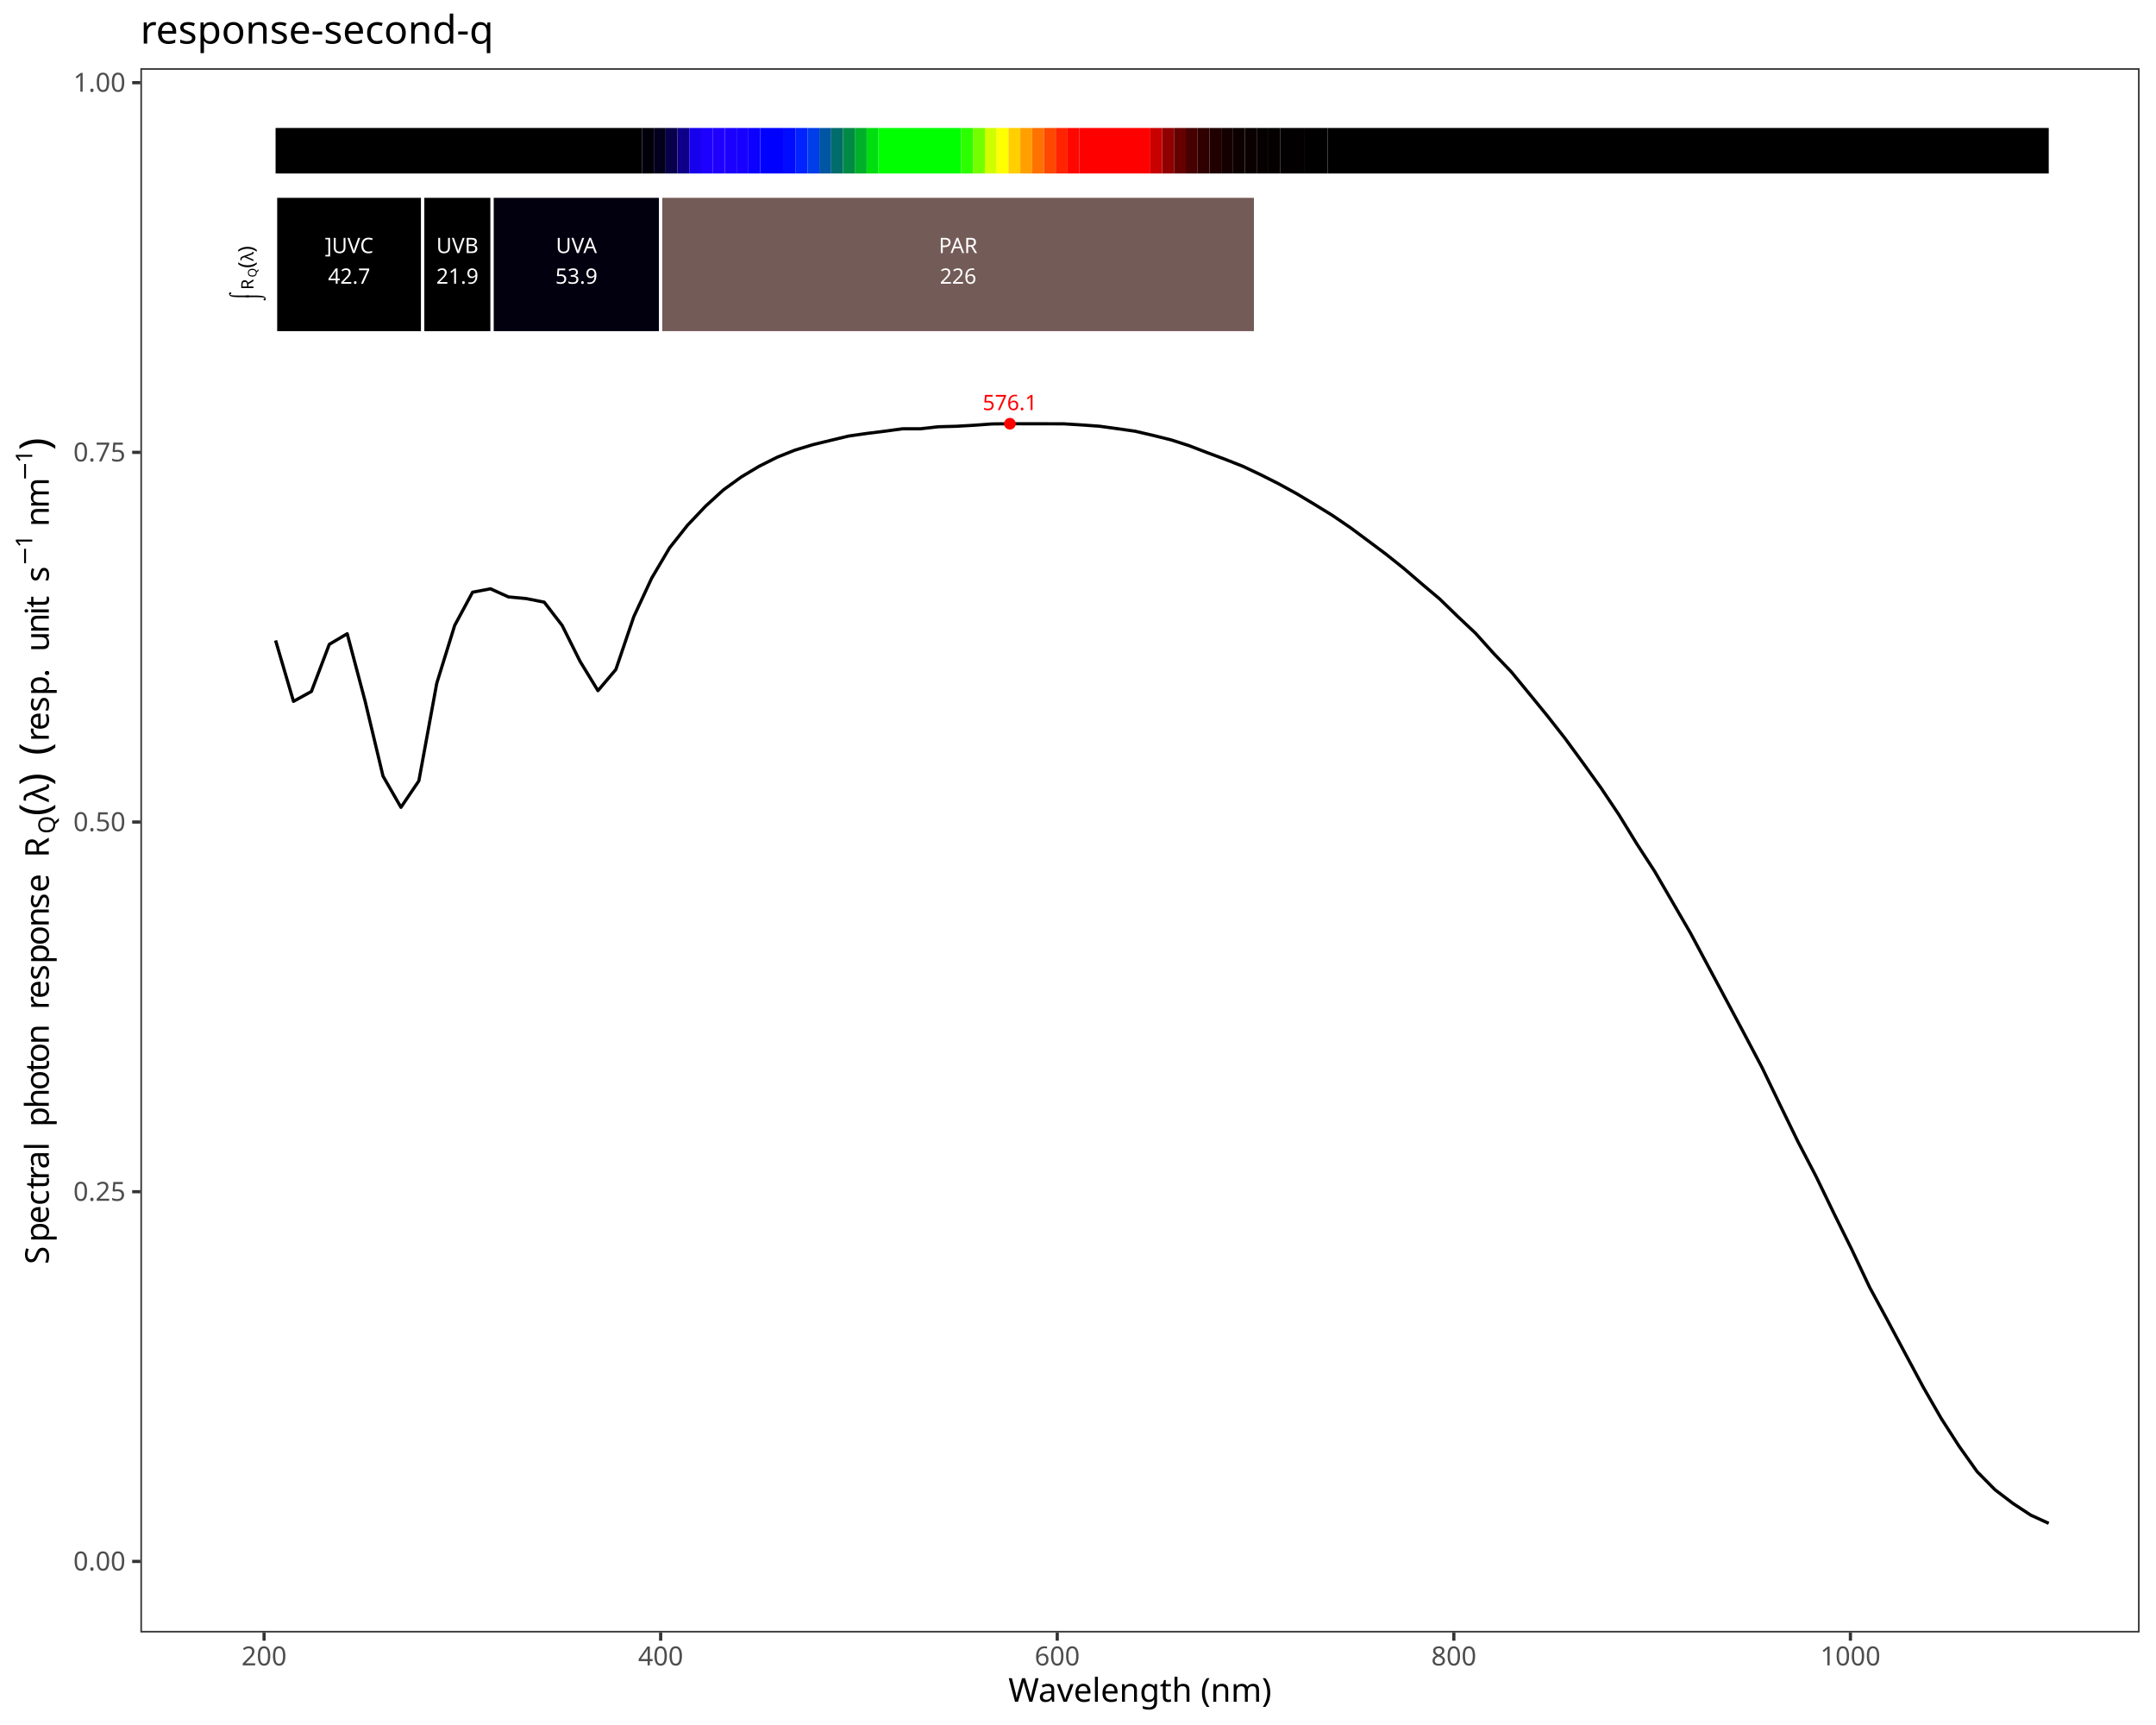
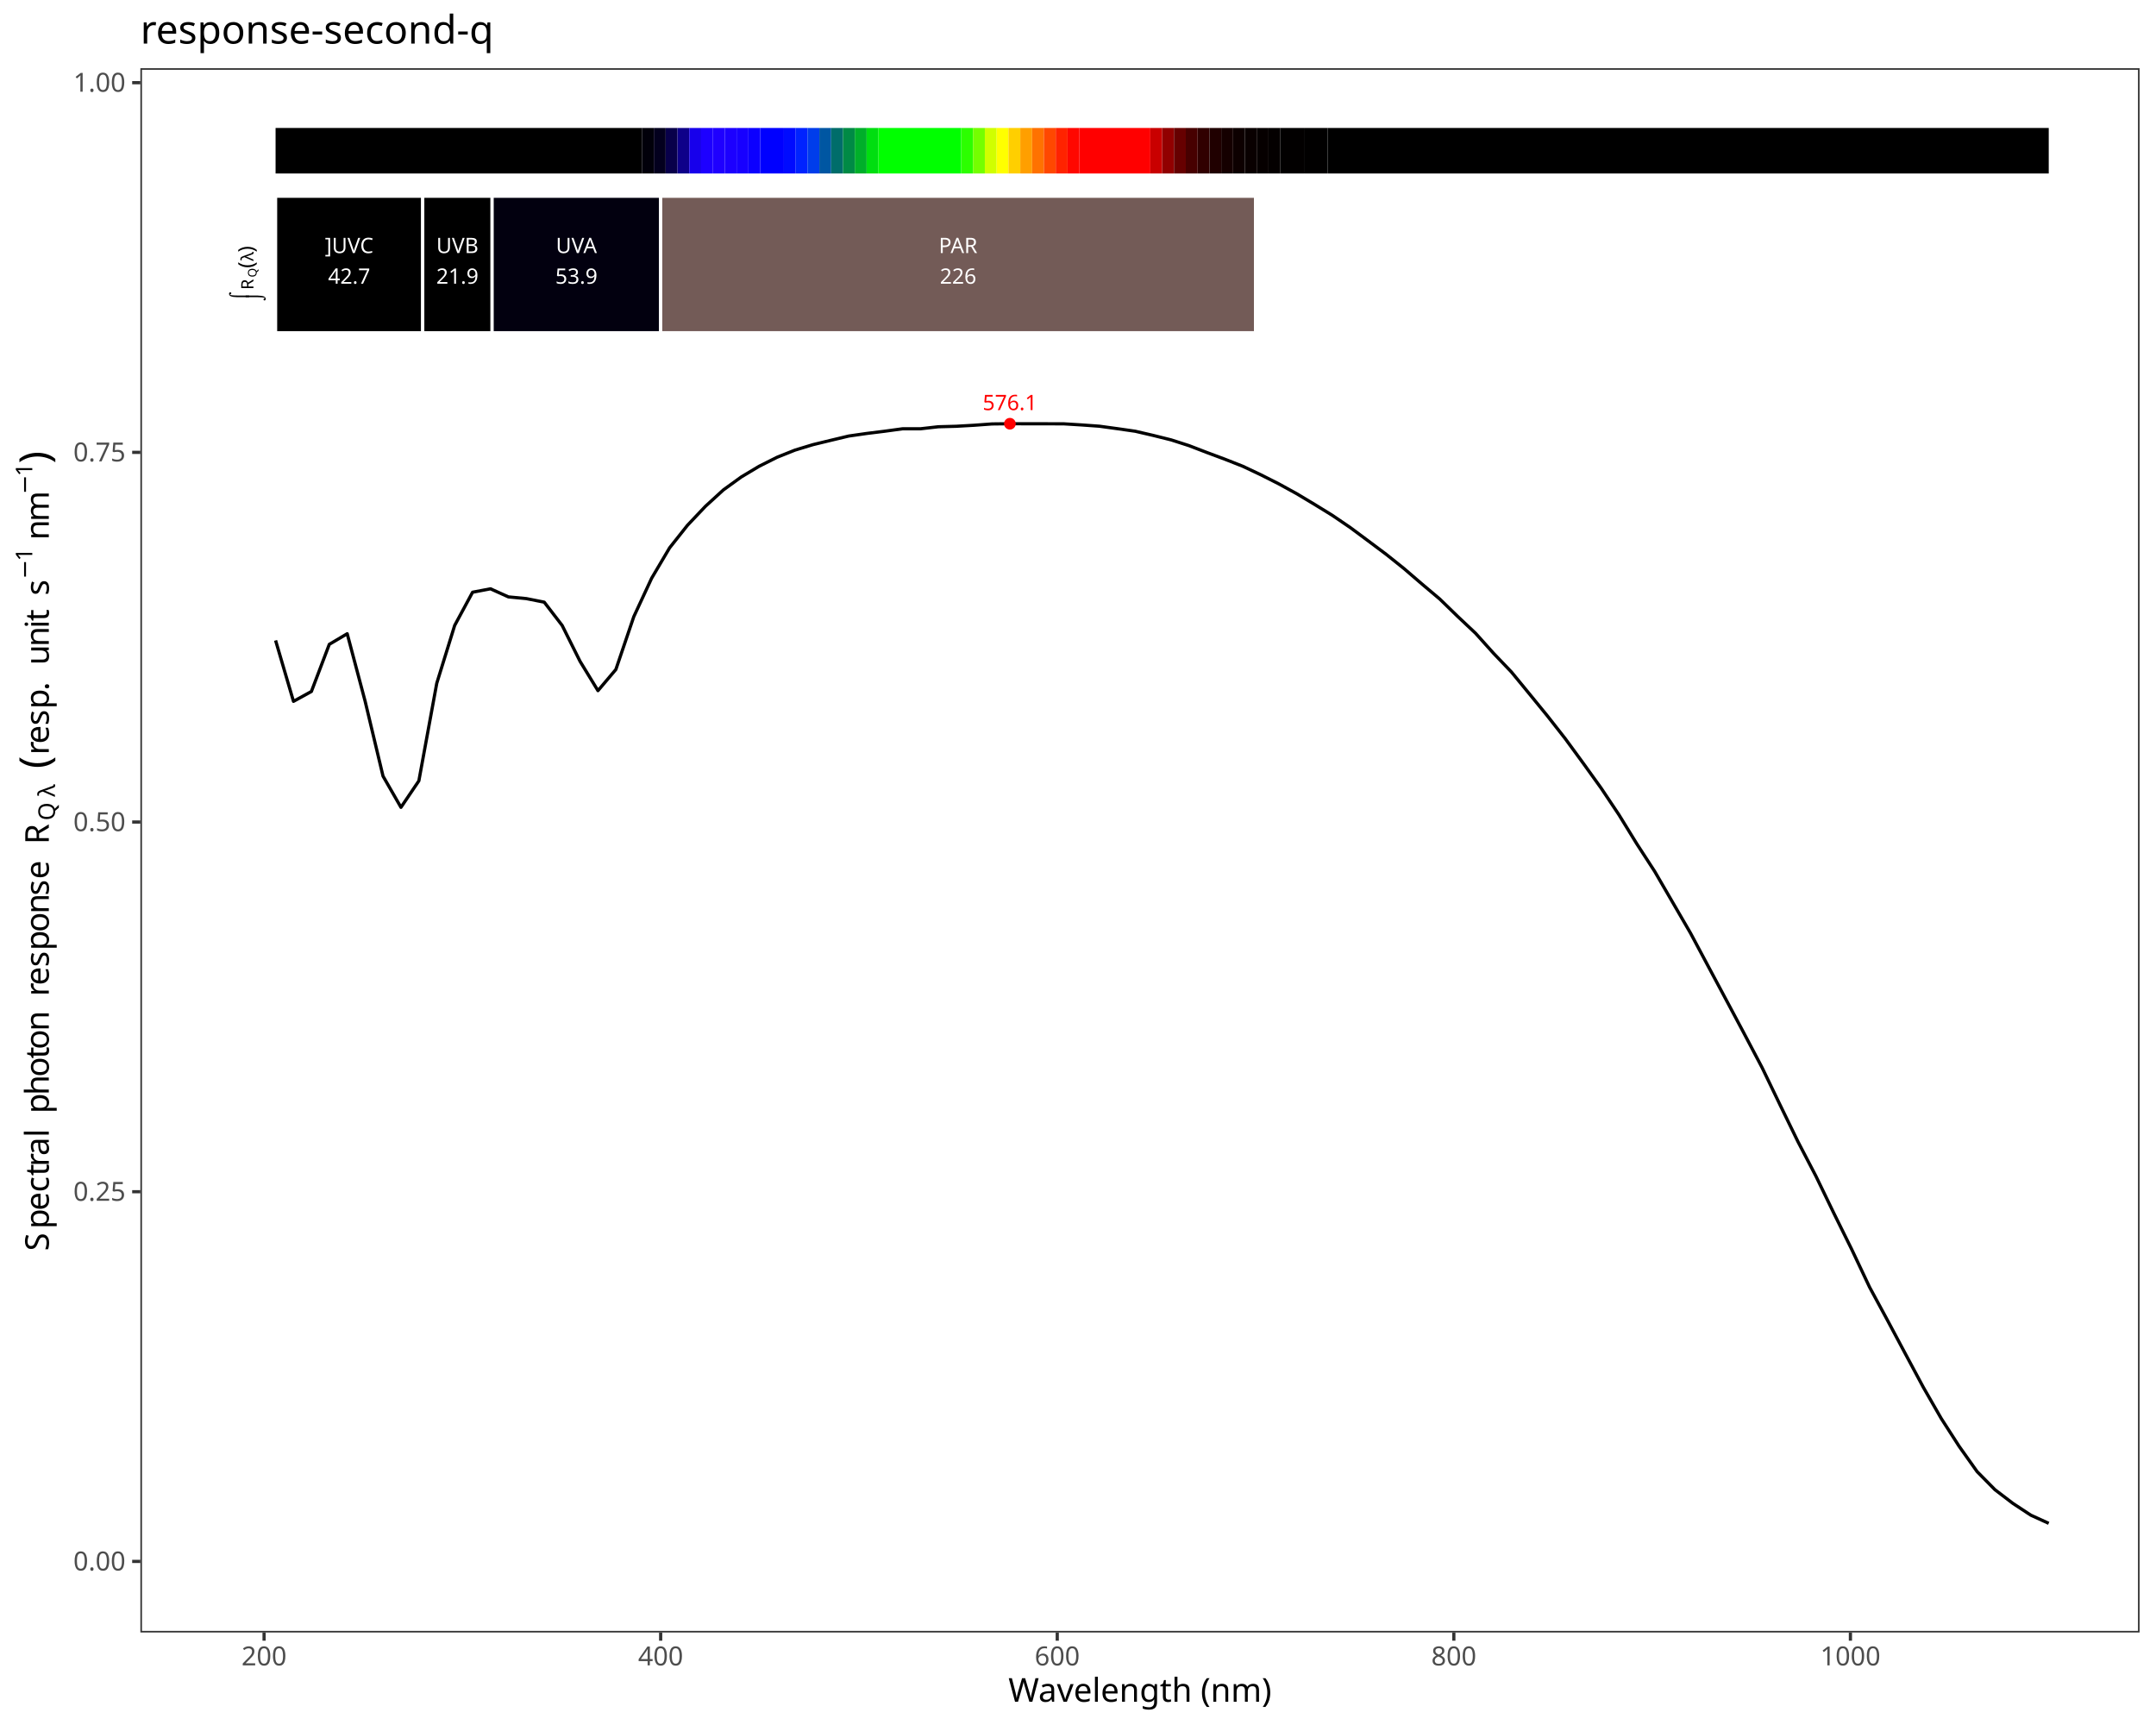
<svg xmlns="http://www.w3.org/2000/svg" class="svglite" data-engine-version="2.0" width="720.00pt" height="576.00pt" viewBox="0 0 720.00 576.00">
  <defs>
    <style type="text/css">
    .svglite line, .svglite polyline, .svglite polygon, .svglite path, .svglite rect, .svglite circle {
      fill: none;
      stroke: #000000;
      stroke-linecap: round;
      stroke-linejoin: round;
      stroke-miterlimit: 10.00;
    }
  </style>
  </defs>
  <rect width="100%" height="100%" style="stroke: none; fill: #FFFFFF;" />
  <defs>
    <clipPath id="cpMC4wMHw3MjAuMDB8MC4wMHw1NzYuMDA=">
      <rect x="0.00" y="0.00" width="720.00" height="576.00" />
    </clipPath>
  </defs>
  <g clip-path="url(#cpMC4wMHw3MjAuMDB8MC4wMHw1NzYuMDA=)">
    <rect x="0.00" y="0.00" width="720.00" height="576.00" style="stroke-width: 1.07; stroke: #FFFFFF; fill: #FFFFFF;" />
  </g>
  <defs>
    <clipPath id="cpNDYuODh8NzE0LjUyfDIyLjc4fDU0NS4xMQ==">
      <rect x="46.88" y="22.78" width="667.64" height="522.33" />
    </clipPath>
  </defs>
  <g clip-path="url(#cpNDYuODh8NzE0LjUyfDIyLjc4fDU0NS4xMQ==)">
    <rect x="46.88" y="22.78" width="667.64" height="522.33" style="stroke-width: 1.07; stroke: none; fill: #FFFFFF;" />
    <polyline points="92.03,213.84 98.01,234.19 103.99,230.90 109.97,215.15 115.95,211.61 121.93,234.13 127.91,259.16 133.90,269.58 139.88,260.74 145.86,228.14 151.84,208.84 157.82,197.75 163.80,196.61 169.78,199.31 175.76,199.88 181.75,201.07 187.73,208.84 193.71,220.83 199.69,230.62 205.67,223.55 211.65,205.93 217.63,193.05 223.62,182.92 229.60,175.38 235.58,169.07 241.56,163.60 247.54,159.27 253.52,155.69 259.50,152.69 265.48,150.30 271.47,148.48 277.45,147.03 283.43,145.60 289.41,144.74 295.39,144.00 301.37,143.18 307.35,143.18 313.33,142.50 319.32,142.34 325.30,142.00 331.28,141.56 337.26,141.49 343.24,141.50 349.22,141.51 355.20,141.52 361.18,141.89 367.17,142.32 373.15,143.14 379.13,144.00 385.11,145.39 391.09,146.88 397.07,148.80 403.05,151.10 409.03,153.33 415.02,155.69 421.00,158.51 426.98,161.53 432.96,164.81 438.94,168.39 444.92,172.07 450.90,176.14 456.88,180.58 462.87,185.06 468.85,189.84 474.83,194.98 480.81,200.02 486.79,205.83 492.77,211.46 498.75,218.12 504.73,224.37 510.72,231.66 516.70,238.98 522.68,246.60 528.66,254.77 534.64,263.08 540.62,272.02 546.60,281.75 552.59,290.98 558.57,301.28 564.55,311.58 570.53,322.78 576.51,333.96 582.49,345.18 588.47,356.52 594.45,368.93 600.44,381.24 606.42,392.71 612.40,405.08 618.38,417.18 624.36,429.83 630.34,440.88 636.32,452.09 642.30,463.24 648.29,473.67 654.27,482.96 660.25,491.38 666.23,497.44 672.21,502.00 678.19,505.93 684.17,508.66 " style="stroke-width: 1.07; stroke-linecap: butt;" />
    <text x="337.26" y="136.94" text-anchor="middle" style="font-size: 7.11px; fill: #FF0000; font-family: sans;" textLength="17.80px" lengthAdjust="spacingAndGlyphs">576.1</text>
    <circle cx="337.26" cy="141.49" r="1.95" style="stroke-width: 0.71; stroke: none; fill: #FF0000;" />
    <rect x="92.03" y="42.73" width="122.38" height="15.20" style="stroke-width: 1.07; stroke: none; stroke-linecap: square; stroke-linejoin: miter; fill: #000000;" />
    <rect x="214.40" y="42.73" width="3.95" height="15.20" style="stroke-width: 1.07; stroke: none; stroke-linecap: square; stroke-linejoin: miter; fill: #01000A;" />
    <rect x="218.35" y="42.73" width="3.95" height="15.20" style="stroke-width: 1.07; stroke: none; stroke-linecap: square; stroke-linejoin: miter; fill: #03001E;" />
    <rect x="222.30" y="42.73" width="3.95" height="15.20" style="stroke-width: 1.07; stroke: none; stroke-linecap: square; stroke-linejoin: miter; fill: #08004A;" />
    <rect x="226.25" y="42.73" width="3.95" height="15.20" style="stroke-width: 1.07; stroke: none; stroke-linecap: square; stroke-linejoin: miter; fill: #0E0089;" />
    <rect x="230.19" y="42.73" width="3.95" height="15.20" style="stroke-width: 1.07; stroke: none; stroke-linecap: square; stroke-linejoin: miter; fill: #1700EB;" />
    <rect x="234.14" y="42.73" width="3.95" height="15.20" style="stroke-width: 1.07; stroke: none; stroke-linecap: square; stroke-linejoin: miter; fill: #1D00FF;" />
    <rect x="238.09" y="42.73" width="3.95" height="15.20" style="stroke-width: 1.07; stroke: none; stroke-linecap: square; stroke-linejoin: miter; fill: #1F00FF;" />
    <rect x="242.04" y="42.73" width="3.95" height="15.20" style="stroke-width: 1.07; stroke: none; stroke-linecap: square; stroke-linejoin: miter; fill: #1C00FF;" />
    <rect x="245.99" y="42.73" width="3.95" height="15.20" style="stroke-width: 1.07; stroke: none; stroke-linecap: square; stroke-linejoin: miter; fill: #1700FF;" />
    <rect x="249.93" y="42.73" width="3.95" height="15.20" style="stroke-width: 1.07; stroke: none; stroke-linecap: square; stroke-linejoin: miter; fill: #0C00FF;" />
    <rect x="253.88" y="42.73" width="7.90" height="15.20" style="stroke-width: 1.07; stroke: none; stroke-linecap: square; stroke-linejoin: miter; fill: #0000FF;" />
    <rect x="261.78" y="42.73" width="3.95" height="15.20" style="stroke-width: 1.07; stroke: none; stroke-linecap: square; stroke-linejoin: miter; fill: #000BFF;" />
    <rect x="265.72" y="42.73" width="3.95" height="15.20" style="stroke-width: 1.07; stroke: none; stroke-linecap: square; stroke-linejoin: miter; fill: #0023FF;" />
    <rect x="269.67" y="42.73" width="3.95" height="15.20" style="stroke-width: 1.07; stroke: none; stroke-linecap: square; stroke-linejoin: miter; fill: #003DEB;" />
    <rect x="273.62" y="42.73" width="3.95" height="15.20" style="stroke-width: 1.07; stroke: none; stroke-linecap: square; stroke-linejoin: miter; fill: #0056A2;" />
    <rect x="277.57" y="42.73" width="3.95" height="15.20" style="stroke-width: 1.07; stroke: none; stroke-linecap: square; stroke-linejoin: miter; fill: #006D6A;" />
    <rect x="281.51" y="42.73" width="3.95" height="15.20" style="stroke-width: 1.07; stroke: none; stroke-linecap: square; stroke-linejoin: miter; fill: #008A45;" />
    <rect x="285.46" y="42.73" width="3.95" height="15.20" style="stroke-width: 1.07; stroke: none; stroke-linecap: square; stroke-linejoin: miter; fill: #00AF2A;" />
    <rect x="289.41" y="42.73" width="3.95" height="15.20" style="stroke-width: 1.07; stroke: none; stroke-linecap: square; stroke-linejoin: miter; fill: #00DE10;" />
    <rect x="293.36" y="42.73" width="27.63" height="15.20" style="stroke-width: 1.07; stroke: none; stroke-linecap: square; stroke-linejoin: miter; fill: #00FF00;" />
    <rect x="320.99" y="42.73" width="3.95" height="15.20" style="stroke-width: 1.07; stroke: none; stroke-linecap: square; stroke-linejoin: miter; fill: #2CFF00;" />
    <rect x="324.94" y="42.73" width="3.95" height="15.20" style="stroke-width: 1.07; stroke: none; stroke-linecap: square; stroke-linejoin: miter; fill: #74FF00;" />
    <rect x="328.89" y="42.73" width="3.95" height="15.20" style="stroke-width: 1.07; stroke: none; stroke-linecap: square; stroke-linejoin: miter; fill: #D0FF00;" />
    <rect x="332.83" y="42.73" width="3.95" height="15.20" style="stroke-width: 1.07; stroke: none; stroke-linecap: square; stroke-linejoin: miter; fill: #FFFF00;" />
    <rect x="336.78" y="42.73" width="3.95" height="15.20" style="stroke-width: 1.07; stroke: none; stroke-linecap: square; stroke-linejoin: miter; fill: #FFCF00;" />
    <rect x="340.73" y="42.73" width="3.95" height="15.20" style="stroke-width: 1.07; stroke: none; stroke-linecap: square; stroke-linejoin: miter; fill: #FF9F00;" />
    <rect x="344.68" y="42.73" width="3.95" height="15.20" style="stroke-width: 1.07; stroke: none; stroke-linecap: square; stroke-linejoin: miter; fill: #FF7200;" />
    <rect x="348.62" y="42.73" width="3.95" height="15.20" style="stroke-width: 1.07; stroke: none; stroke-linecap: square; stroke-linejoin: miter; fill: #FF4800;" />
    <rect x="352.57" y="42.73" width="3.95" height="15.20" style="stroke-width: 1.07; stroke: none; stroke-linecap: square; stroke-linejoin: miter; fill: #FF2300;" />
    <rect x="356.52" y="42.73" width="3.95" height="15.20" style="stroke-width: 1.07; stroke: none; stroke-linecap: square; stroke-linejoin: miter; fill: #FF0700;" />
    <rect x="360.47" y="42.73" width="23.69" height="15.20" style="stroke-width: 1.07; stroke: none; stroke-linecap: square; stroke-linejoin: miter; fill: #FF0000;" />
    <rect x="384.15" y="42.73" width="3.95" height="15.20" style="stroke-width: 1.07; stroke: none; stroke-linecap: square; stroke-linejoin: miter; fill: #C90000;" />
    <rect x="388.10" y="42.73" width="3.95" height="15.20" style="stroke-width: 1.07; stroke: none; stroke-linecap: square; stroke-linejoin: miter; fill: #910000;" />
    <rect x="392.05" y="42.73" width="3.95" height="15.20" style="stroke-width: 1.07; stroke: none; stroke-linecap: square; stroke-linejoin: miter; fill: #660000;" />
    <rect x="396.00" y="42.73" width="3.95" height="15.20" style="stroke-width: 1.07; stroke: none; stroke-linecap: square; stroke-linejoin: miter; fill: #470000;" />
    <rect x="399.94" y="42.73" width="3.95" height="15.20" style="stroke-width: 1.07; stroke: none; stroke-linecap: square; stroke-linejoin: miter; fill: #300000;" />
    <rect x="403.89" y="42.73" width="3.95" height="15.20" style="stroke-width: 1.07; stroke: none; stroke-linecap: square; stroke-linejoin: miter; fill: #200000;" />
    <rect x="407.84" y="42.73" width="3.95" height="15.20" style="stroke-width: 1.07; stroke: none; stroke-linecap: square; stroke-linejoin: miter; fill: #150000;" />
    <rect x="411.79" y="42.73" width="3.95" height="15.20" style="stroke-width: 1.07; stroke: none; stroke-linecap: square; stroke-linejoin: miter; fill: #0D0000;" />
    <rect x="415.73" y="42.73" width="3.95" height="15.20" style="stroke-width: 1.07; stroke: none; stroke-linecap: square; stroke-linejoin: miter; fill: #090000;" />
    <rect x="419.68" y="42.73" width="3.95" height="15.20" style="stroke-width: 1.07; stroke: none; stroke-linecap: square; stroke-linejoin: miter; fill: #060000;" />
    <rect x="423.63" y="42.73" width="3.95" height="15.20" style="stroke-width: 1.07; stroke: none; stroke-linecap: square; stroke-linejoin: miter; fill: #040000;" />
    <rect x="427.58" y="42.73" width="7.90" height="15.20" style="stroke-width: 1.07; stroke: none; stroke-linecap: square; stroke-linejoin: miter; fill: #020000;" />
    <rect x="435.47" y="42.73" width="7.90" height="15.20" style="stroke-width: 1.07; stroke: none; stroke-linecap: square; stroke-linejoin: miter; fill: #010000;" />
    <rect x="443.37" y="42.73" width="240.81" height="15.20" style="stroke-width: 1.07; stroke: none; stroke-linecap: square; stroke-linejoin: miter; fill: #000000;" />
    <rect x="92.03" y="65.52" width="49.14" height="45.59" style="stroke-width: 1.07; stroke: #FFFFFF; stroke-linecap: square; stroke-linejoin: miter; fill: #000000;" />
    <rect x="141.17" y="65.52" width="23.18" height="45.59" style="stroke-width: 1.07; stroke: #FFFFFF; stroke-linecap: square; stroke-linejoin: miter; fill: #000000;" />
    <rect x="164.34" y="65.52" width="56.29" height="45.59" style="stroke-width: 1.07; stroke: #FFFFFF; stroke-linecap: square; stroke-linejoin: miter; fill: #02000F;" />
    <rect x="220.63" y="65.52" width="198.66" height="45.59" style="stroke-width: 1.07; stroke: #FFFFFF; stroke-linecap: square; stroke-linejoin: miter; fill: #735B57;" />
    <text x="116.60" y="84.50" text-anchor="middle" style="font-size: 7.11px; fill: #FFFFFF; font-family: sans;" textLength="17.00px" lengthAdjust="spacingAndGlyphs">]UVC</text>
    <text x="116.60" y="94.74" text-anchor="middle" style="font-size: 7.11px; fill: #FFFFFF; font-family: sans;" textLength="13.85px" lengthAdjust="spacingAndGlyphs">42.7</text>
    <text x="152.75" y="84.50" text-anchor="middle" style="font-size: 7.11px; fill: #FFFFFF; font-family: sans;" textLength="14.63px" lengthAdjust="spacingAndGlyphs">UVB</text>
    <text x="152.75" y="94.74" text-anchor="middle" style="font-size: 7.11px; fill: #FFFFFF; font-family: sans;" textLength="13.85px" lengthAdjust="spacingAndGlyphs">21.9</text>
    <text x="192.49" y="84.50" text-anchor="middle" style="font-size: 7.11px; fill: #FFFFFF; font-family: sans;" textLength="14.63px" lengthAdjust="spacingAndGlyphs">UVA</text>
    <text x="192.49" y="94.74" text-anchor="middle" style="font-size: 7.11px; fill: #FFFFFF; font-family: sans;" textLength="13.85px" lengthAdjust="spacingAndGlyphs">53.9</text>
    <text x="319.96" y="84.50" text-anchor="middle" style="font-size: 7.11px; fill: #FFFFFF; font-family: sans;" textLength="14.63px" lengthAdjust="spacingAndGlyphs">PAR</text>
    <text x="319.96" y="94.74" text-anchor="middle" style="font-size: 7.11px; fill: #FFFFFF; font-family: sans;" textLength="11.87px" lengthAdjust="spacingAndGlyphs">226</text>
    <text transform="translate(81.77,100.43) rotate(-90)" style="font-size: 5.69px; font-family: sans;" textLength="3.69px" lengthAdjust="spacingAndGlyphs">⌠</text>
    <text transform="translate(87.40,100.43) rotate(-90)" style="font-size: 5.69px; font-family: sans;" textLength="3.69px" lengthAdjust="spacingAndGlyphs">⌡</text>
    <text transform="translate(84.63,96.74) rotate(-90)" style="font-size: 5.69px; font-family: sans;" textLength="4.11px" lengthAdjust="spacingAndGlyphs">R</text>
    <text transform="translate(85.68,92.62) rotate(-90)" style="font-size: 3.98px; font-family: sans;" textLength="3.10px" lengthAdjust="spacingAndGlyphs">Q</text>
    <text transform="translate(84.63,89.52) rotate(-90)" style="font-size: 7.11px; font-family: sans;" textLength="2.37px" lengthAdjust="spacingAndGlyphs">(</text>
    <text transform="translate(84.63,87.16) rotate(-90)" style="font-size: 5.69px; font-family: sans;" textLength="2.90px" lengthAdjust="spacingAndGlyphs">λ</text>
    <text transform="translate(84.63,84.26) rotate(-90)" style="font-size: 7.11px; font-family: sans;" textLength="2.36px" lengthAdjust="spacingAndGlyphs">)</text>
    <rect x="46.88" y="22.78" width="667.64" height="522.33" style="stroke-width: 1.07; stroke: #333333;" />
  </g>
  <g clip-path="url(#cpMC4wMHw3MjAuMDB8MC4wMHw1NzYuMDA=)">
    <text x="41.94" y="524.40" text-anchor="end" style="font-size: 8.80px; fill: #4D4D4D; font-family: sans;" textLength="17.13px" lengthAdjust="spacingAndGlyphs">0.00</text>
    <text x="41.94" y="400.96" text-anchor="end" style="font-size: 8.80px; fill: #4D4D4D; font-family: sans;" textLength="17.13px" lengthAdjust="spacingAndGlyphs">0.25</text>
    <text x="41.94" y="277.52" text-anchor="end" style="font-size: 8.80px; fill: #4D4D4D; font-family: sans;" textLength="17.13px" lengthAdjust="spacingAndGlyphs">0.50</text>
    <text x="41.94" y="154.07" text-anchor="end" style="font-size: 8.80px; fill: #4D4D4D; font-family: sans;" textLength="17.13px" lengthAdjust="spacingAndGlyphs">0.75</text>
    <text x="41.94" y="30.63" text-anchor="end" style="font-size: 8.80px; fill: #4D4D4D; font-family: sans;" textLength="17.13px" lengthAdjust="spacingAndGlyphs">1.00</text>
    <polyline points="44.14,521.37 46.88,521.37 " style="stroke-width: 1.07; stroke: #333333; stroke-linecap: butt;" />
    <polyline points="44.14,397.93 46.88,397.93 " style="stroke-width: 1.07; stroke: #333333; stroke-linecap: butt;" />
    <polyline points="44.14,274.49 46.88,274.49 " style="stroke-width: 1.07; stroke: #333333; stroke-linecap: butt;" />
    <polyline points="44.14,151.05 46.88,151.05 " style="stroke-width: 1.07; stroke: #333333; stroke-linecap: butt;" />
    <polyline points="44.14,27.61 46.88,27.61 " style="stroke-width: 1.07; stroke: #333333; stroke-linecap: butt;" />
    <polyline points="88.19,547.85 88.19,545.11 " style="stroke-width: 1.07; stroke: #333333; stroke-linecap: butt;" />
    <polyline points="220.63,547.85 220.63,545.11 " style="stroke-width: 1.07; stroke: #333333; stroke-linecap: butt;" />
    <polyline points="353.07,547.85 353.07,545.11 " style="stroke-width: 1.07; stroke: #333333; stroke-linecap: butt;" />
    <polyline points="485.51,547.85 485.51,545.11 " style="stroke-width: 1.07; stroke: #333333; stroke-linecap: butt;" />
    <polyline points="617.95,547.85 617.95,545.11 " style="stroke-width: 1.07; stroke: #333333; stroke-linecap: butt;" />
    <text x="88.19" y="556.10" text-anchor="middle" style="font-size: 8.80px; fill: #4D4D4D; font-family: sans;" textLength="14.68px" lengthAdjust="spacingAndGlyphs">200</text>
    <text x="220.63" y="556.10" text-anchor="middle" style="font-size: 8.80px; fill: #4D4D4D; font-family: sans;" textLength="14.68px" lengthAdjust="spacingAndGlyphs">400</text>
    <text x="353.07" y="556.10" text-anchor="middle" style="font-size: 8.80px; fill: #4D4D4D; font-family: sans;" textLength="14.68px" lengthAdjust="spacingAndGlyphs">600</text>
    <text x="485.51" y="556.10" text-anchor="middle" style="font-size: 8.80px; fill: #4D4D4D; font-family: sans;" textLength="14.68px" lengthAdjust="spacingAndGlyphs">800</text>
    <text x="617.95" y="556.10" text-anchor="middle" style="font-size: 8.80px; fill: #4D4D4D; font-family: sans;" textLength="19.58px" lengthAdjust="spacingAndGlyphs">1000</text>
    <text x="380.70" y="568.24" text-anchor="middle" style="font-size: 11.00px; font-family: sans;" textLength="83.76px" lengthAdjust="spacingAndGlyphs">Wavelength (nm)</text>
-     <text transform="translate(16.30,422.15) rotate(-90)" style="font-size: 11.00px; font-family: sans;" textLength="7.34px" lengthAdjust="spacingAndGlyphs">S</text>
-     <text transform="translate(16.30,414.81) rotate(-90)" style="font-size: 11.00px; font-family: sans;" textLength="6.12px" lengthAdjust="spacingAndGlyphs">p</text>
-     <text transform="translate(16.30,408.69) rotate(-90)" style="font-size: 11.00px; font-family: sans;" textLength="6.12px" lengthAdjust="spacingAndGlyphs">e</text>
-     <text transform="translate(16.30,402.57) rotate(-90)" style="font-size: 11.00px; font-family: sans;" textLength="5.50px" lengthAdjust="spacingAndGlyphs">c</text>
-     <text transform="translate(16.30,397.07) rotate(-90)" style="font-size: 11.00px; font-family: sans;" textLength="3.06px" lengthAdjust="spacingAndGlyphs">t</text>
-     <text transform="translate(16.30,394.01) rotate(-90)" style="font-size: 11.00px; font-family: sans;" textLength="3.66px" lengthAdjust="spacingAndGlyphs">r</text>
-     <text transform="translate(16.30,390.35) rotate(-90)" style="font-size: 11.00px; font-family: sans;" textLength="6.12px" lengthAdjust="spacingAndGlyphs">a</text>
-     <text transform="translate(16.30,384.23) rotate(-90)" style="font-size: 11.00px; font-family: sans;" textLength="2.44px" lengthAdjust="spacingAndGlyphs">l</text>
-     <text transform="translate(16.30,381.79) rotate(-90)" style="font-size: 11.00px; font-family: sans;" textLength="2.75px" lengthAdjust="spacingAndGlyphs"> </text>
-     <text transform="translate(16.30,379.04) rotate(-90)" style="font-size: 11.00px; font-family: sans;" textLength="2.75px" lengthAdjust="spacingAndGlyphs"> </text>
-     <text transform="translate(16.30,376.29) rotate(-90)" style="font-size: 11.00px; font-family: sans;" textLength="6.12px" lengthAdjust="spacingAndGlyphs">p</text>
-     <text transform="translate(16.30,370.17) rotate(-90)" style="font-size: 11.00px; font-family: sans;" textLength="6.12px" lengthAdjust="spacingAndGlyphs">h</text>
-     <text transform="translate(16.30,364.05) rotate(-90)" style="font-size: 11.00px; font-family: sans;" textLength="6.12px" lengthAdjust="spacingAndGlyphs">o</text>
-     <text transform="translate(16.30,357.93) rotate(-90)" style="font-size: 11.00px; font-family: sans;" textLength="3.06px" lengthAdjust="spacingAndGlyphs">t</text>
-     <text transform="translate(16.30,354.88) rotate(-90)" style="font-size: 11.00px; font-family: sans;" textLength="6.12px" lengthAdjust="spacingAndGlyphs">o</text>
-     <text transform="translate(16.30,348.76) rotate(-90)" style="font-size: 11.00px; font-family: sans;" textLength="6.12px" lengthAdjust="spacingAndGlyphs">n</text>
-     <text transform="translate(16.30,342.64) rotate(-90)" style="font-size: 11.00px; font-family: sans;" textLength="2.75px" lengthAdjust="spacingAndGlyphs"> </text>
-     <text transform="translate(16.30,339.89) rotate(-90)" style="font-size: 11.00px; font-family: sans;" textLength="2.75px" lengthAdjust="spacingAndGlyphs"> </text>
-     <text transform="translate(16.30,337.13) rotate(-90)" style="font-size: 11.00px; font-family: sans;" textLength="3.66px" lengthAdjust="spacingAndGlyphs">r</text>
-     <text transform="translate(16.30,333.47) rotate(-90)" style="font-size: 11.00px; font-family: sans;" textLength="6.12px" lengthAdjust="spacingAndGlyphs">e</text>
-     <text transform="translate(16.30,327.35) rotate(-90)" style="font-size: 11.00px; font-family: sans;" textLength="5.50px" lengthAdjust="spacingAndGlyphs">s</text>
-     <text transform="translate(16.30,321.85) rotate(-90)" style="font-size: 11.00px; font-family: sans;" textLength="6.12px" lengthAdjust="spacingAndGlyphs">p</text>
-     <text transform="translate(16.30,315.73) rotate(-90)" style="font-size: 11.00px; font-family: sans;" textLength="6.12px" lengthAdjust="spacingAndGlyphs">o</text>
-     <text transform="translate(16.30,309.61) rotate(-90)" style="font-size: 11.00px; font-family: sans;" textLength="6.12px" lengthAdjust="spacingAndGlyphs">n</text>
-     <text transform="translate(16.30,303.49) rotate(-90)" style="font-size: 11.00px; font-family: sans;" textLength="5.50px" lengthAdjust="spacingAndGlyphs">s</text>
-     <text transform="translate(16.30,297.99) rotate(-90)" style="font-size: 11.00px; font-family: sans;" textLength="6.12px" lengthAdjust="spacingAndGlyphs">e</text>
-     <text transform="translate(16.30,291.87) rotate(-90)" style="font-size: 11.00px; font-family: sans;" textLength="2.75px" lengthAdjust="spacingAndGlyphs"> </text>
-     <text transform="translate(16.30,289.12) rotate(-90)" style="font-size: 11.00px; font-family: sans;" textLength="2.75px" lengthAdjust="spacingAndGlyphs"> </text>
-     <text transform="translate(16.30,286.37) rotate(-90)" style="font-size: 11.00px; font-family: sans;" textLength="7.95px" lengthAdjust="spacingAndGlyphs">R</text>
-     <text transform="translate(18.34,278.42) rotate(-90)" style="font-size: 7.70px; font-family: sans;" textLength="5.99px" lengthAdjust="spacingAndGlyphs">Q</text>
-     <text transform="translate(16.30,272.43) rotate(-90)" style="font-size: 13.75px; font-family: sans;" textLength="4.58px" lengthAdjust="spacingAndGlyphs">(</text>
-     <text transform="translate(16.30,267.85) rotate(-90)" style="font-size: 11.00px; font-family: sans;" textLength="5.60px" lengthAdjust="spacingAndGlyphs">λ</text>
-     <text transform="translate(16.30,262.25) rotate(-90)" style="font-size: 13.75px; font-family: sans;" textLength="4.57px" lengthAdjust="spacingAndGlyphs">)</text>
-     <text transform="translate(16.30,257.68) rotate(-90)" style="font-size: 11.00px; font-family: sans;" textLength="2.75px" lengthAdjust="spacingAndGlyphs"> </text>
-     <text transform="translate(16.30,254.92) rotate(-90)" style="font-size: 11.00px; font-family: sans;" textLength="2.75px" lengthAdjust="spacingAndGlyphs"> </text>
-     <text transform="translate(16.30,252.17) rotate(-90)" style="font-size: 13.75px; font-family: sans;" textLength="4.58px" lengthAdjust="spacingAndGlyphs">(</text>
-     <text transform="translate(16.30,247.59) rotate(-90)" style="font-size: 11.00px; font-family: sans;" textLength="3.66px" lengthAdjust="spacingAndGlyphs">r</text>
-     <text transform="translate(16.30,243.93) rotate(-90)" style="font-size: 11.00px; font-family: sans;" textLength="6.12px" lengthAdjust="spacingAndGlyphs">e</text>
-     <text transform="translate(16.30,237.81) rotate(-90)" style="font-size: 11.00px; font-family: sans;" textLength="5.50px" lengthAdjust="spacingAndGlyphs">s</text>
-     <text transform="translate(16.30,232.31) rotate(-90)" style="font-size: 11.00px; font-family: sans;" textLength="6.12px" lengthAdjust="spacingAndGlyphs">p</text>
-     <text transform="translate(16.30,226.19) rotate(-90)" style="font-size: 11.00px; font-family: sans;" textLength="3.06px" lengthAdjust="spacingAndGlyphs">.</text>
-     <text transform="translate(16.30,223.13) rotate(-90)" style="font-size: 11.00px; font-family: sans;" textLength="2.75px" lengthAdjust="spacingAndGlyphs"> </text>
-     <text transform="translate(16.30,220.38) rotate(-90)" style="font-size: 11.00px; font-family: sans;" textLength="2.75px" lengthAdjust="spacingAndGlyphs"> </text>
-     <text transform="translate(16.30,217.63) rotate(-90)" style="font-size: 11.00px; font-family: sans;" textLength="6.12px" lengthAdjust="spacingAndGlyphs">u</text>
-     <text transform="translate(16.30,211.51) rotate(-90)" style="font-size: 11.00px; font-family: sans;" textLength="6.12px" lengthAdjust="spacingAndGlyphs">n</text>
-     <text transform="translate(16.30,205.39) rotate(-90)" style="font-size: 11.00px; font-family: sans;" textLength="2.44px" lengthAdjust="spacingAndGlyphs">i</text>
-     <text transform="translate(16.30,202.95) rotate(-90)" style="font-size: 11.00px; font-family: sans;" textLength="3.06px" lengthAdjust="spacingAndGlyphs">t</text>
-     <text transform="translate(16.30,199.89) rotate(-90)" style="font-size: 11.00px; font-family: sans;" textLength="2.75px" lengthAdjust="spacingAndGlyphs"> </text>
-     <text transform="translate(16.30,197.14) rotate(-90)" style="font-size: 11.00px; font-family: sans;" textLength="2.75px" lengthAdjust="spacingAndGlyphs"> </text>
-     <text transform="translate(16.30,194.39) rotate(-90)" style="font-size: 11.00px; font-family: sans;" textLength="5.50px" lengthAdjust="spacingAndGlyphs">s</text>
-     <text transform="translate(10.78,188.89) rotate(-90)" style="font-size: 7.70px; font-family: sans;" textLength="5.98px" lengthAdjust="spacingAndGlyphs">−</text>
-     <text transform="translate(10.78,182.90) rotate(-90)" style="font-size: 7.70px; font-family: sans;" textLength="4.28px" lengthAdjust="spacingAndGlyphs">1</text>
-     <text transform="translate(16.30,178.62) rotate(-90)" style="font-size: 11.00px; font-family: sans;" textLength="2.75px" lengthAdjust="spacingAndGlyphs"> </text>
-     <text transform="translate(16.30,175.87) rotate(-90)" style="font-size: 11.00px; font-family: sans;" textLength="6.12px" lengthAdjust="spacingAndGlyphs">n</text>
-     <text transform="translate(16.30,169.75) rotate(-90)" style="font-size: 11.00px; font-family: sans;" textLength="9.17px" lengthAdjust="spacingAndGlyphs">m</text>
-     <text transform="translate(10.78,160.58) rotate(-90)" style="font-size: 7.70px; font-family: sans;" textLength="5.98px" lengthAdjust="spacingAndGlyphs">−</text>
-     <text transform="translate(10.78,154.60) rotate(-90)" style="font-size: 7.70px; font-family: sans;" textLength="4.28px" lengthAdjust="spacingAndGlyphs">1</text>
-     <text transform="translate(16.30,150.32) rotate(-90)" style="font-size: 13.75px; font-family: sans;" textLength="4.57px" lengthAdjust="spacingAndGlyphs">)</text>
+     <text transform="translate(16.30,417.70) rotate(-90)" style="font-size: 11.00px; font-family: sans;" textLength="7.34px" lengthAdjust="spacingAndGlyphs">S</text>
+     <text transform="translate(16.30,410.36) rotate(-90)" style="font-size: 11.00px; font-family: sans;" textLength="6.12px" lengthAdjust="spacingAndGlyphs">p</text>
+     <text transform="translate(16.30,404.24) rotate(-90)" style="font-size: 11.00px; font-family: sans;" textLength="6.12px" lengthAdjust="spacingAndGlyphs">e</text>
+     <text transform="translate(16.30,398.12) rotate(-90)" style="font-size: 11.00px; font-family: sans;" textLength="5.50px" lengthAdjust="spacingAndGlyphs">c</text>
+     <text transform="translate(16.30,392.62) rotate(-90)" style="font-size: 11.00px; font-family: sans;" textLength="3.06px" lengthAdjust="spacingAndGlyphs">t</text>
+     <text transform="translate(16.30,389.56) rotate(-90)" style="font-size: 11.00px; font-family: sans;" textLength="3.66px" lengthAdjust="spacingAndGlyphs">r</text>
+     <text transform="translate(16.30,385.90) rotate(-90)" style="font-size: 11.00px; font-family: sans;" textLength="6.12px" lengthAdjust="spacingAndGlyphs">a</text>
+     <text transform="translate(16.30,379.78) rotate(-90)" style="font-size: 11.00px; font-family: sans;" textLength="2.44px" lengthAdjust="spacingAndGlyphs">l</text>
+     <text transform="translate(16.30,377.34) rotate(-90)" style="font-size: 11.00px; font-family: sans;" textLength="2.75px" lengthAdjust="spacingAndGlyphs"> </text>
+     <text transform="translate(16.30,374.59) rotate(-90)" style="font-size: 11.00px; font-family: sans;" textLength="2.75px" lengthAdjust="spacingAndGlyphs"> </text>
+     <text transform="translate(16.30,371.83) rotate(-90)" style="font-size: 11.00px; font-family: sans;" textLength="6.12px" lengthAdjust="spacingAndGlyphs">p</text>
+     <text transform="translate(16.30,365.72) rotate(-90)" style="font-size: 11.00px; font-family: sans;" textLength="6.12px" lengthAdjust="spacingAndGlyphs">h</text>
+     <text transform="translate(16.30,359.60) rotate(-90)" style="font-size: 11.00px; font-family: sans;" textLength="6.12px" lengthAdjust="spacingAndGlyphs">o</text>
+     <text transform="translate(16.30,353.48) rotate(-90)" style="font-size: 11.00px; font-family: sans;" textLength="3.06px" lengthAdjust="spacingAndGlyphs">t</text>
+     <text transform="translate(16.30,350.42) rotate(-90)" style="font-size: 11.00px; font-family: sans;" textLength="6.12px" lengthAdjust="spacingAndGlyphs">o</text>
+     <text transform="translate(16.30,344.31) rotate(-90)" style="font-size: 11.00px; font-family: sans;" textLength="6.12px" lengthAdjust="spacingAndGlyphs">n</text>
+     <text transform="translate(16.30,338.19) rotate(-90)" style="font-size: 11.00px; font-family: sans;" textLength="2.75px" lengthAdjust="spacingAndGlyphs"> </text>
+     <text transform="translate(16.30,335.44) rotate(-90)" style="font-size: 11.00px; font-family: sans;" textLength="2.75px" lengthAdjust="spacingAndGlyphs"> </text>
+     <text transform="translate(16.30,332.68) rotate(-90)" style="font-size: 11.00px; font-family: sans;" textLength="3.66px" lengthAdjust="spacingAndGlyphs">r</text>
+     <text transform="translate(16.30,329.02) rotate(-90)" style="font-size: 11.00px; font-family: sans;" textLength="6.12px" lengthAdjust="spacingAndGlyphs">e</text>
+     <text transform="translate(16.30,322.90) rotate(-90)" style="font-size: 11.00px; font-family: sans;" textLength="5.50px" lengthAdjust="spacingAndGlyphs">s</text>
+     <text transform="translate(16.30,317.40) rotate(-90)" style="font-size: 11.00px; font-family: sans;" textLength="6.12px" lengthAdjust="spacingAndGlyphs">p</text>
+     <text transform="translate(16.30,311.28) rotate(-90)" style="font-size: 11.00px; font-family: sans;" textLength="6.12px" lengthAdjust="spacingAndGlyphs">o</text>
+     <text transform="translate(16.30,305.16) rotate(-90)" style="font-size: 11.00px; font-family: sans;" textLength="6.12px" lengthAdjust="spacingAndGlyphs">n</text>
+     <text transform="translate(16.30,299.04) rotate(-90)" style="font-size: 11.00px; font-family: sans;" textLength="5.50px" lengthAdjust="spacingAndGlyphs">s</text>
+     <text transform="translate(16.30,293.54) rotate(-90)" style="font-size: 11.00px; font-family: sans;" textLength="6.12px" lengthAdjust="spacingAndGlyphs">e</text>
+     <text transform="translate(16.30,287.42) rotate(-90)" style="font-size: 11.00px; font-family: sans;" textLength="2.75px" lengthAdjust="spacingAndGlyphs"> </text>
+     <text transform="translate(16.30,284.67) rotate(-90)" style="font-size: 11.00px; font-family: sans;" textLength="2.75px" lengthAdjust="spacingAndGlyphs"> </text>
+     <text transform="translate(16.30,281.92) rotate(-90)" style="font-size: 11.00px; font-family: sans;" textLength="7.95px" lengthAdjust="spacingAndGlyphs">R</text>
+     <text transform="translate(18.34,273.97) rotate(-90)" style="font-size: 7.70px; font-family: sans;" textLength="5.99px" lengthAdjust="spacingAndGlyphs">Q</text>
+     <text transform="translate(18.34,267.98) rotate(-90)" style="font-size: 7.70px; font-family: sans;" textLength="1.93px" lengthAdjust="spacingAndGlyphs"> </text>
+     <text transform="translate(18.34,266.05) rotate(-90)" style="font-size: 7.70px; font-family: sans;" textLength="3.92px" lengthAdjust="spacingAndGlyphs">λ</text>
+     <text transform="translate(16.30,262.13) rotate(-90)" style="font-size: 11.00px; font-family: sans;" textLength="2.75px" lengthAdjust="spacingAndGlyphs"> </text>
+     <text transform="translate(16.30,259.38) rotate(-90)" style="font-size: 11.00px; font-family: sans;" textLength="2.75px" lengthAdjust="spacingAndGlyphs"> </text>
+     <text transform="translate(16.30,256.62) rotate(-90)" style="font-size: 13.75px; font-family: sans;" textLength="4.58px" lengthAdjust="spacingAndGlyphs">(</text>
+     <text transform="translate(16.30,252.05) rotate(-90)" style="font-size: 11.00px; font-family: sans;" textLength="3.66px" lengthAdjust="spacingAndGlyphs">r</text>
+     <text transform="translate(16.30,248.38) rotate(-90)" style="font-size: 11.00px; font-family: sans;" textLength="6.12px" lengthAdjust="spacingAndGlyphs">e</text>
+     <text transform="translate(16.30,242.26) rotate(-90)" style="font-size: 11.00px; font-family: sans;" textLength="5.50px" lengthAdjust="spacingAndGlyphs">s</text>
+     <text transform="translate(16.30,236.76) rotate(-90)" style="font-size: 11.00px; font-family: sans;" textLength="6.12px" lengthAdjust="spacingAndGlyphs">p</text>
+     <text transform="translate(16.30,230.64) rotate(-90)" style="font-size: 11.00px; font-family: sans;" textLength="3.06px" lengthAdjust="spacingAndGlyphs">.</text>
+     <text transform="translate(16.30,227.59) rotate(-90)" style="font-size: 11.00px; font-family: sans;" textLength="2.75px" lengthAdjust="spacingAndGlyphs"> </text>
+     <text transform="translate(16.30,224.83) rotate(-90)" style="font-size: 11.00px; font-family: sans;" textLength="2.75px" lengthAdjust="spacingAndGlyphs"> </text>
+     <text transform="translate(16.30,222.08) rotate(-90)" style="font-size: 11.00px; font-family: sans;" textLength="6.12px" lengthAdjust="spacingAndGlyphs">u</text>
+     <text transform="translate(16.30,215.96) rotate(-90)" style="font-size: 11.00px; font-family: sans;" textLength="6.12px" lengthAdjust="spacingAndGlyphs">n</text>
+     <text transform="translate(16.30,209.84) rotate(-90)" style="font-size: 11.00px; font-family: sans;" textLength="2.44px" lengthAdjust="spacingAndGlyphs">i</text>
+     <text transform="translate(16.30,207.40) rotate(-90)" style="font-size: 11.00px; font-family: sans;" textLength="3.06px" lengthAdjust="spacingAndGlyphs">t</text>
+     <text transform="translate(16.30,204.35) rotate(-90)" style="font-size: 11.00px; font-family: sans;" textLength="2.75px" lengthAdjust="spacingAndGlyphs"> </text>
+     <text transform="translate(16.30,201.59) rotate(-90)" style="font-size: 11.00px; font-family: sans;" textLength="2.75px" lengthAdjust="spacingAndGlyphs"> </text>
+     <text transform="translate(16.30,198.84) rotate(-90)" style="font-size: 11.00px; font-family: sans;" textLength="5.50px" lengthAdjust="spacingAndGlyphs">s</text>
+     <text transform="translate(10.78,193.34) rotate(-90)" style="font-size: 7.70px; font-family: sans;" textLength="5.98px" lengthAdjust="spacingAndGlyphs">−</text>
+     <text transform="translate(10.78,187.36) rotate(-90)" style="font-size: 7.70px; font-family: sans;" textLength="4.28px" lengthAdjust="spacingAndGlyphs">1</text>
+     <text transform="translate(16.30,183.07) rotate(-90)" style="font-size: 11.00px; font-family: sans;" textLength="2.75px" lengthAdjust="spacingAndGlyphs"> </text>
+     <text transform="translate(16.30,180.32) rotate(-90)" style="font-size: 11.00px; font-family: sans;" textLength="6.12px" lengthAdjust="spacingAndGlyphs">n</text>
+     <text transform="translate(16.30,174.20) rotate(-90)" style="font-size: 11.00px; font-family: sans;" textLength="9.17px" lengthAdjust="spacingAndGlyphs">m</text>
+     <text transform="translate(10.78,165.03) rotate(-90)" style="font-size: 7.70px; font-family: sans;" textLength="5.98px" lengthAdjust="spacingAndGlyphs">−</text>
+     <text transform="translate(10.78,159.05) rotate(-90)" style="font-size: 7.70px; font-family: sans;" textLength="4.28px" lengthAdjust="spacingAndGlyphs">1</text>
+     <text transform="translate(16.30,154.77) rotate(-90)" style="font-size: 13.75px; font-family: sans;" textLength="4.57px" lengthAdjust="spacingAndGlyphs">)</text>
    <text x="46.88" y="14.56" style="font-size: 13.20px; font-family: sans;" textLength="113.03px" lengthAdjust="spacingAndGlyphs">response-second-q</text>
  </g>
</svg>
